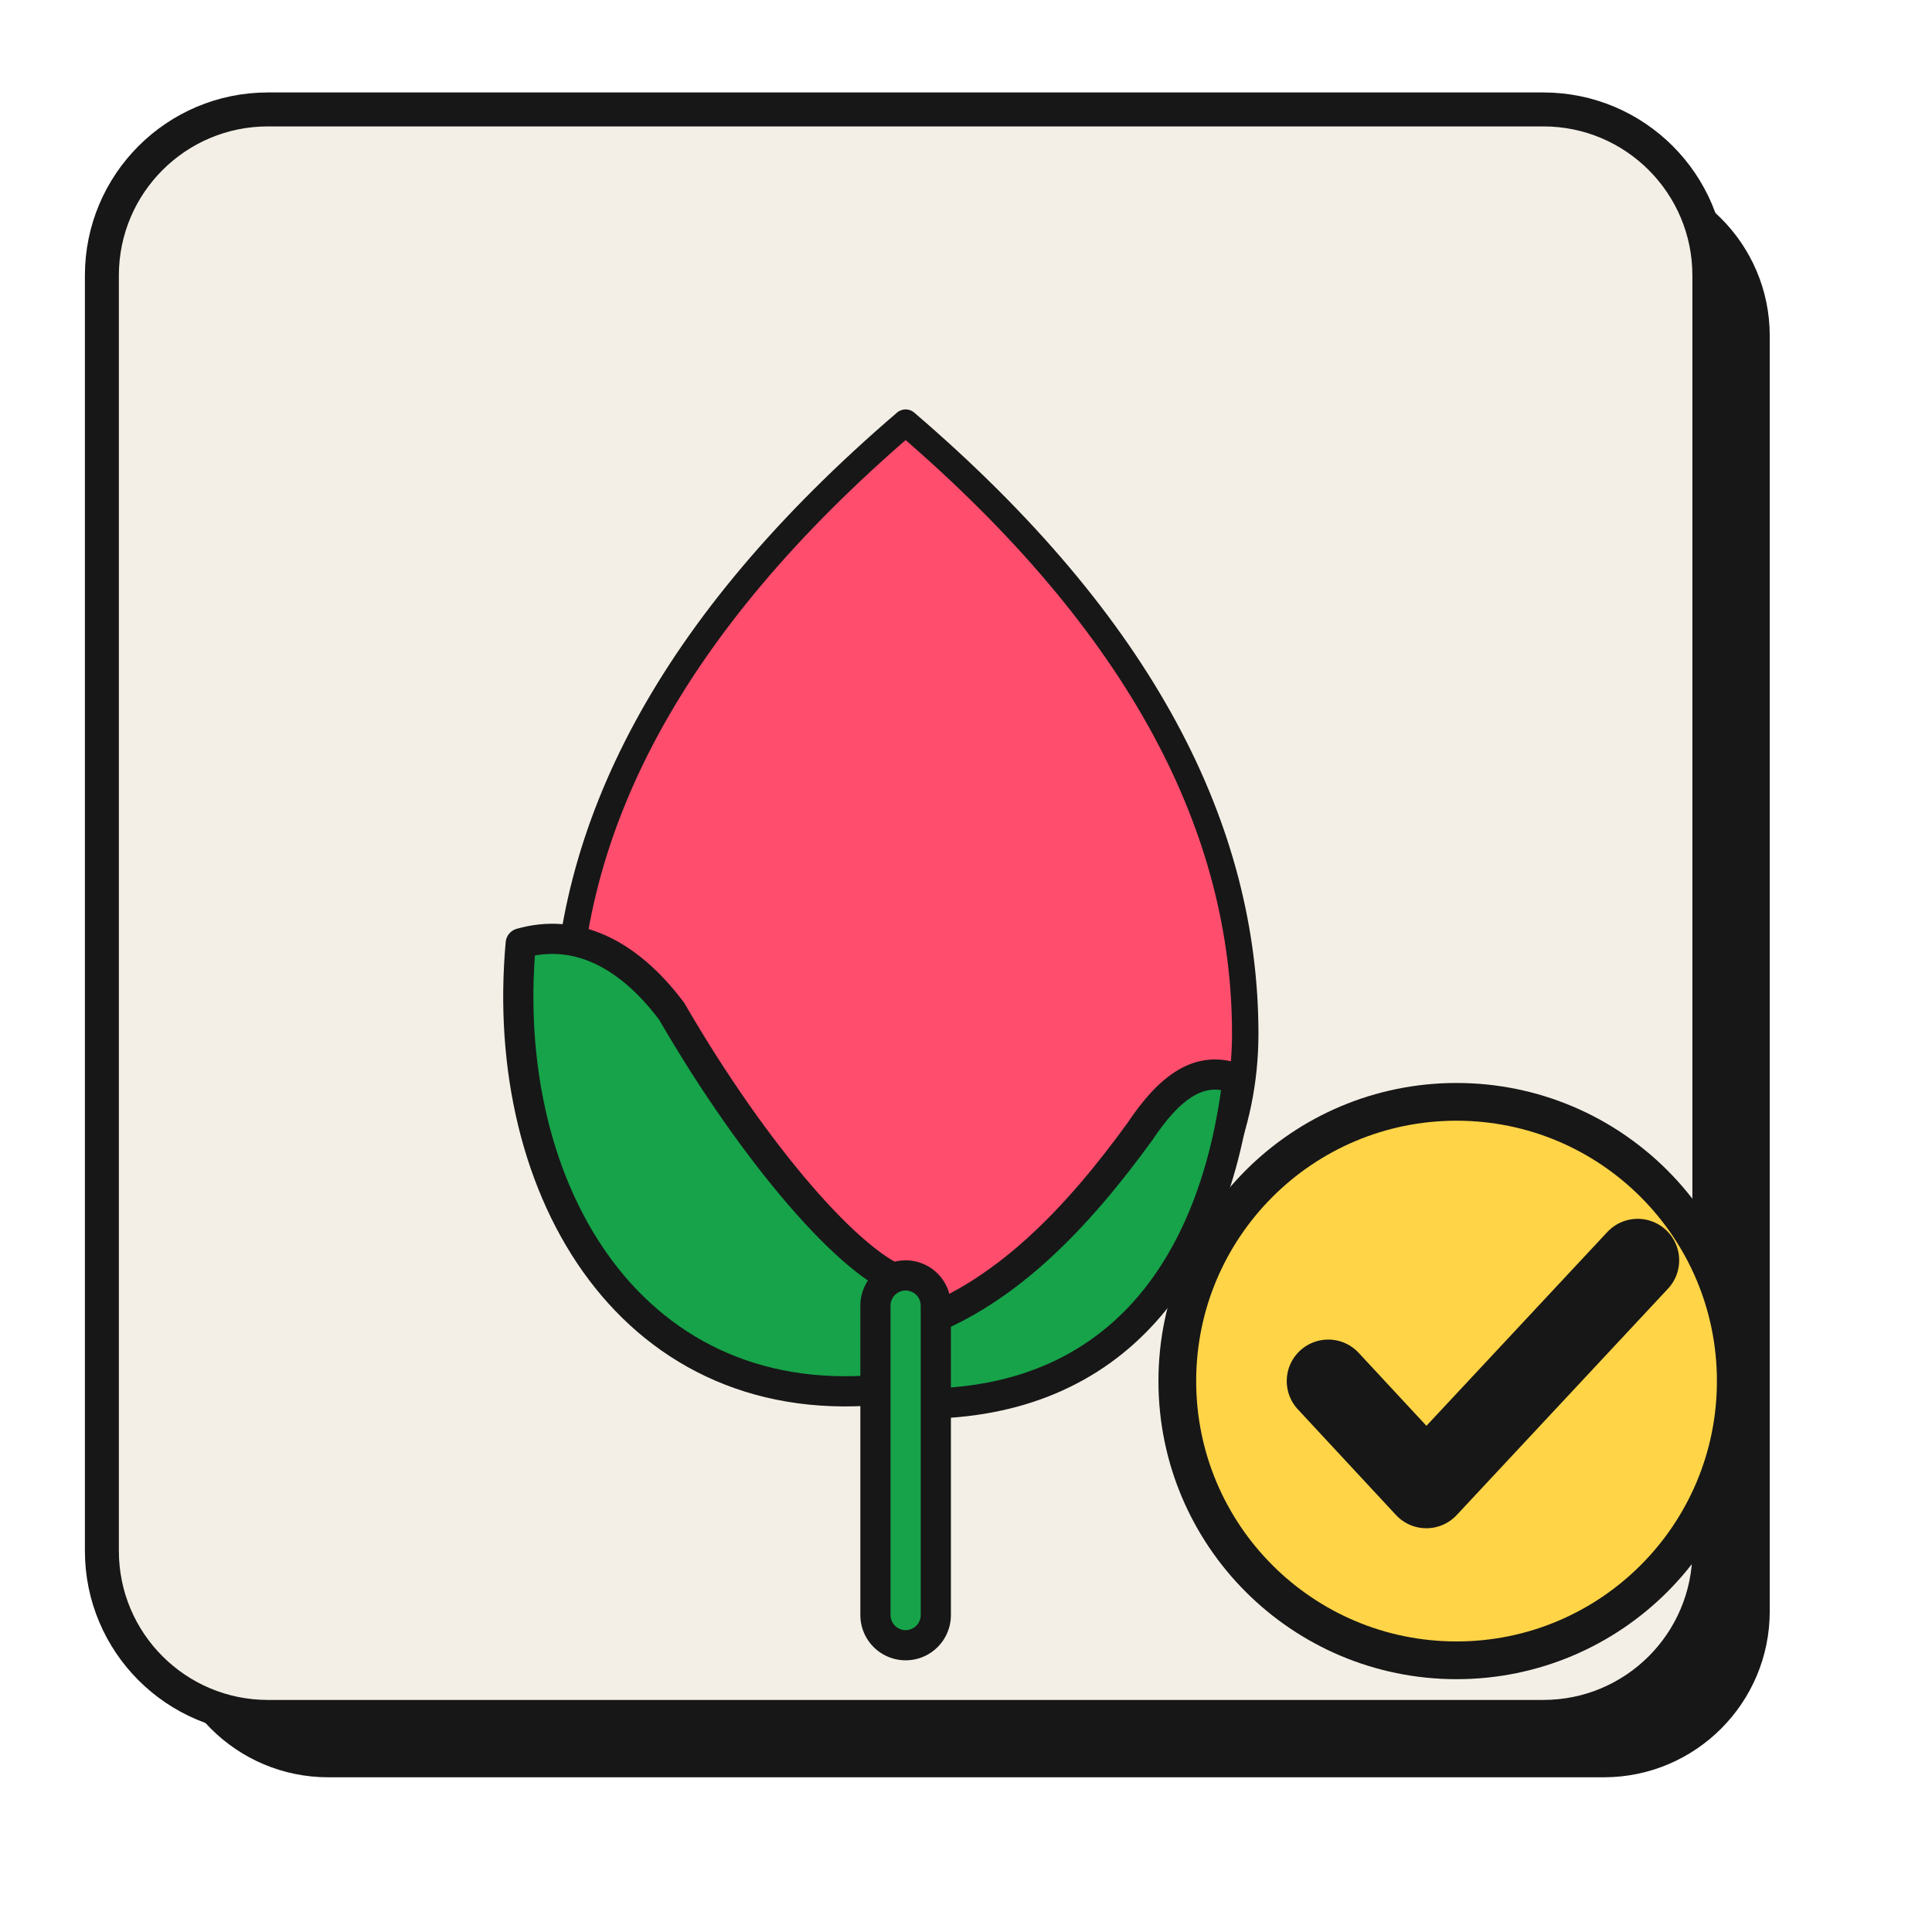
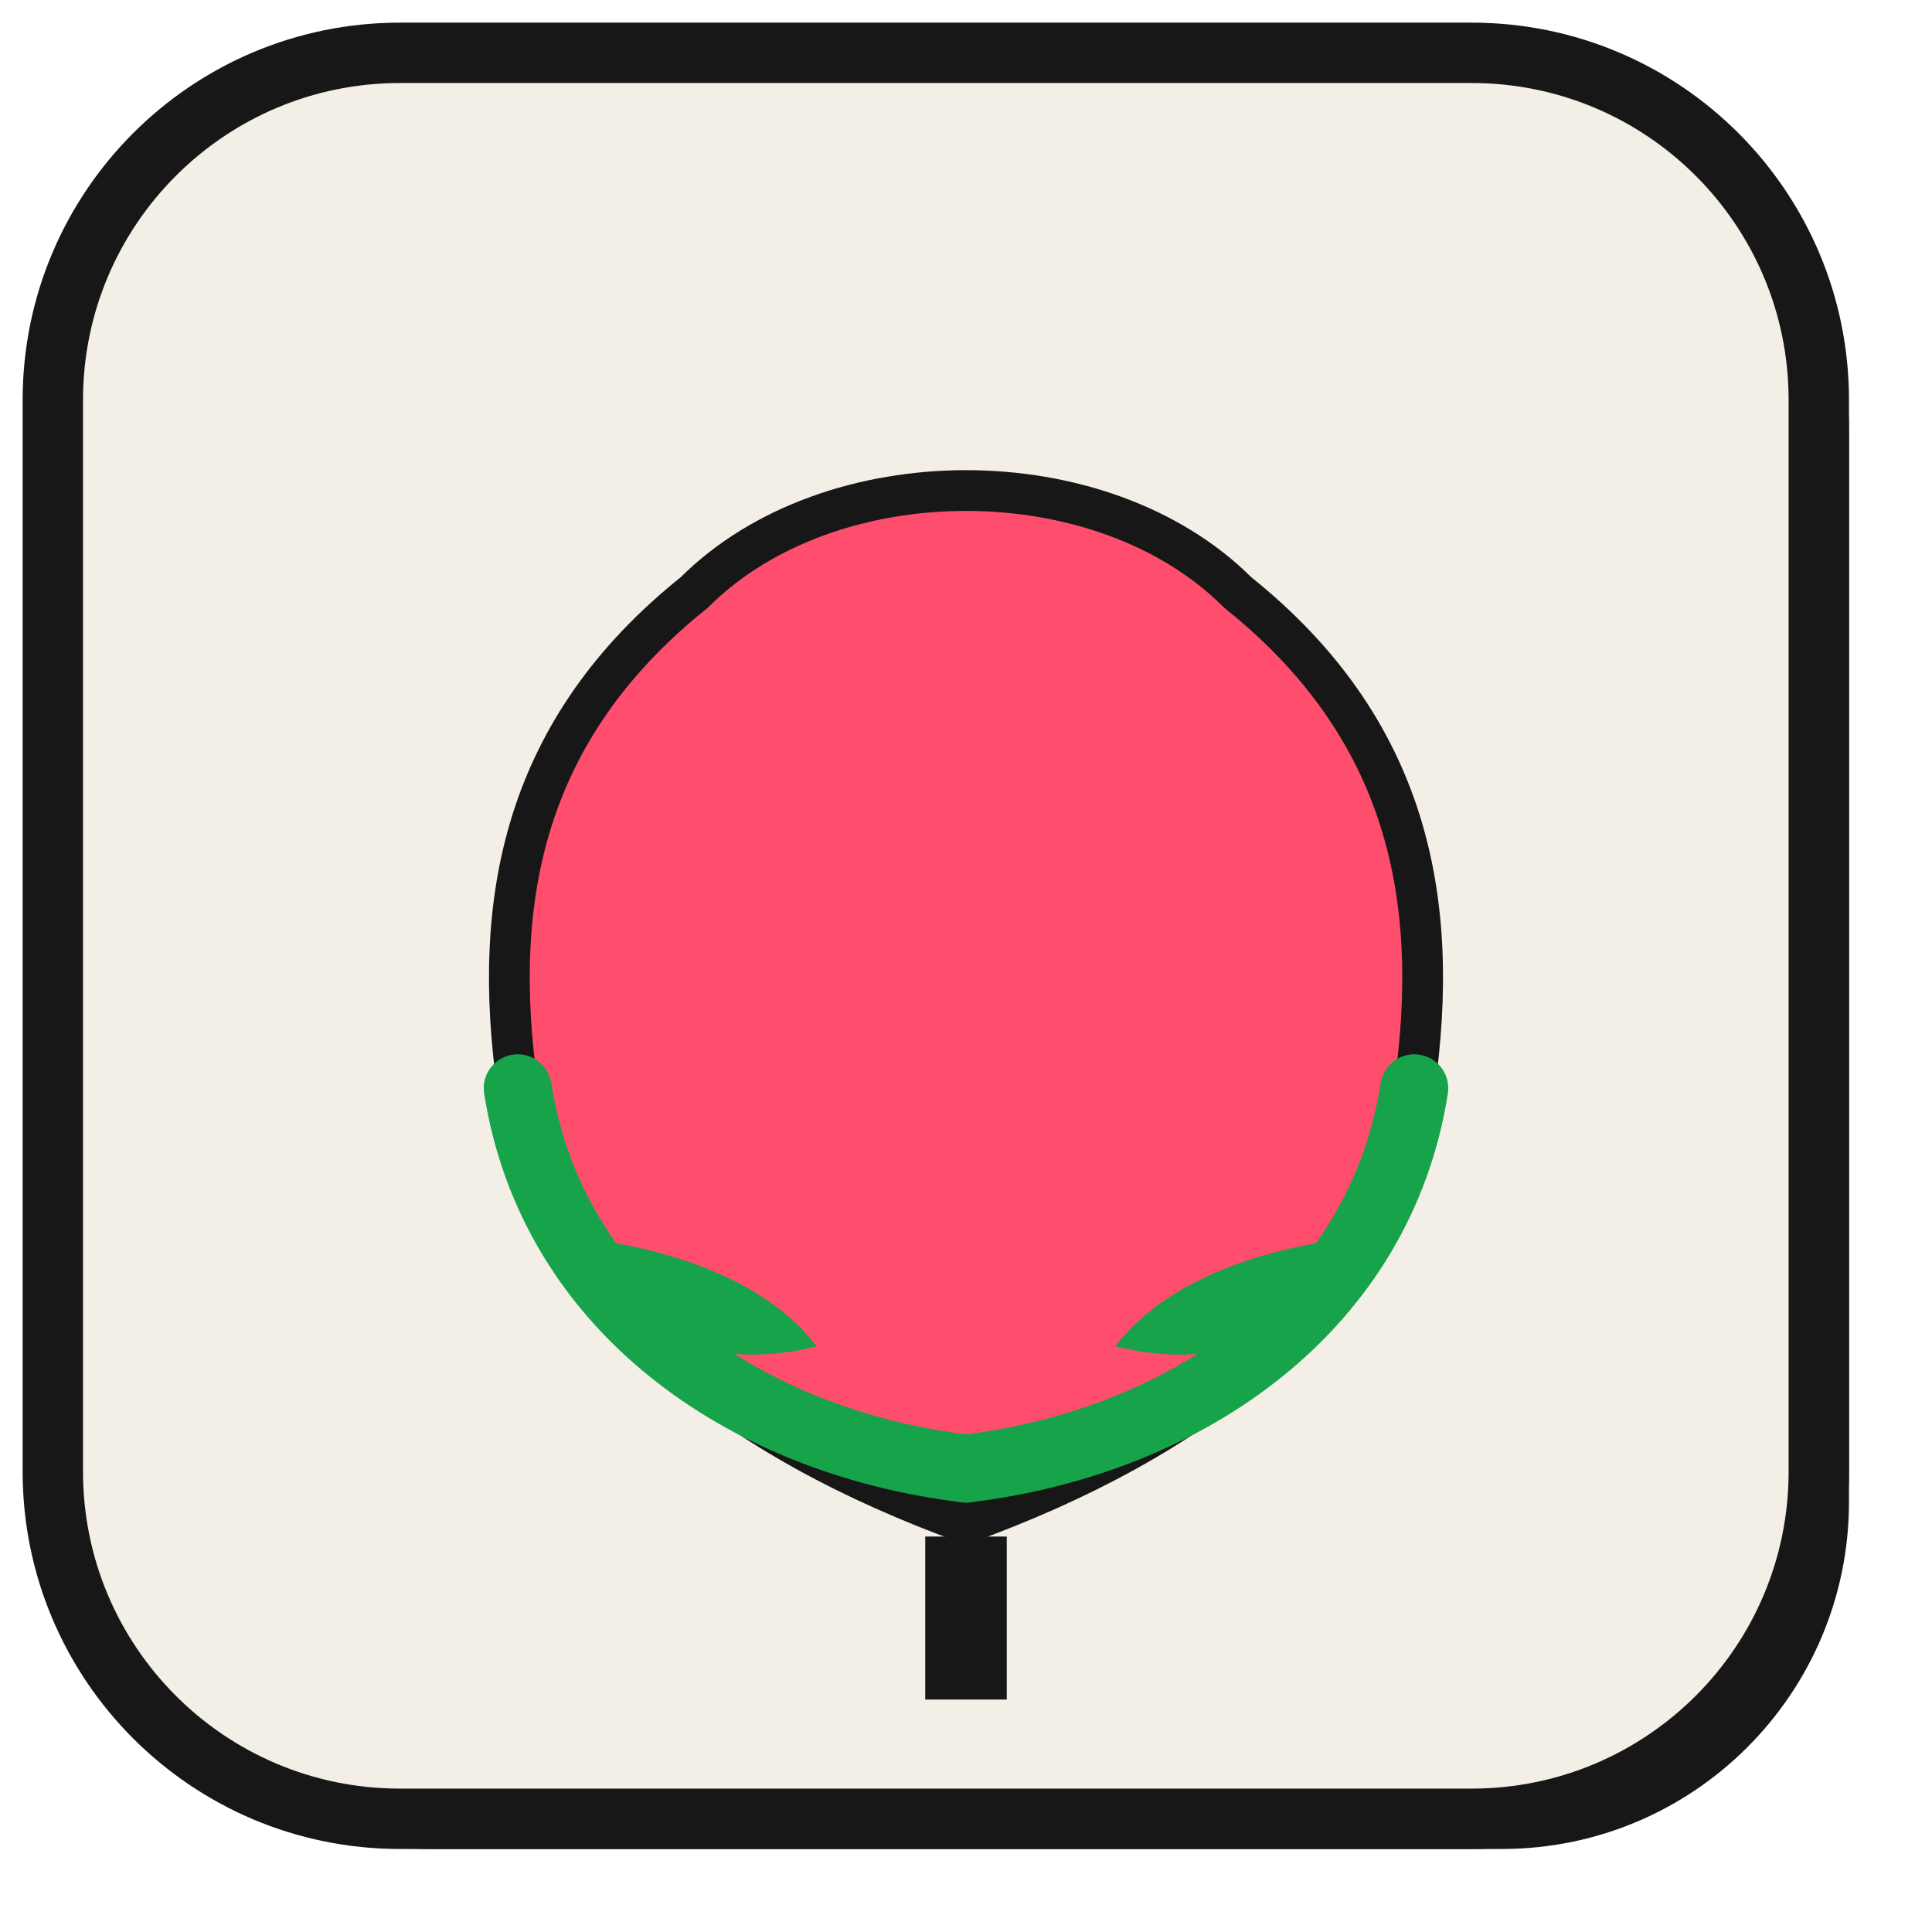
<svg xmlns="http://www.w3.org/2000/svg" width="512" height="512" viewBox="0 0 512 512">
-   <rect x="43" y="45" width="426" height="426" rx="44" fill="#171717" />
-   <rect x="27" y="29" width="426" height="426" rx="44" fill="#f3efe6" stroke="#171717" stroke-width="9" />
-   <g stroke="#171717" stroke-linecap="round" stroke-linejoin="round">
-     <path d="M12 3c-3.5 3-5 6-5 9a5 5 0 0 0 10 0c0-3-1.5-6-5-9Z" fill="#ff4d6d" stroke-width="7" vector-effect="non-scaling-stroke" transform="translate(24 58) scale(18)" />
-     <path d="M236 368 C 168 376 132 316 138 250 C 152 246 166 252 178 268 C 200 306 226 336 240 340 Z" fill="#16a34a" stroke-width="8" />
-     <path d="M244 372 C 296 372 322 336 328 286 C 318 282 310 288 302 300 C 286 322 266 344 240 352 Z" fill="#16a34a" stroke-width="8" />
-     <path d="M240 346 V 428" stroke="#171717" stroke-width="24" />
-     <path d="M240 346 V 428" stroke="#16a34a" stroke-width="8" />
+   <rect x="22" y="22" width="468" height="468" rx="92" fill="#171717" />
+   <rect x="14" y="14" width="468" height="468" rx="92" fill="#f3efe6" stroke="#171717" stroke-width="16" />
+   <g transform="translate(40 58) scale(18)">
+     <path d="M8 5.5 C 10 3.5 14 3.5 16 5.5 C 18.5 7.5 19 10 18.6 12.8 C 18.1 16 15.3 18 12 19.2 C 8.7 18 5.9 16 5.4 12.8 C 5 10 5.5 7.5 8 5.5 Z" fill="#ff4d6d" stroke="#171717" stroke-width="0.6" stroke-linejoin="round" />
+     <path d="M12 18.4 C 8.7 18 5.9 16 5.4 12.8" fill="none" stroke="#16a34a" stroke-width="1" stroke-linecap="round" />
+     <path d="M12 18.4 C 15.3 18 18.1 16 18.6 12.8" fill="none" stroke="#16a34a" stroke-width="1" stroke-linecap="round" />
+     <path d="M11.4 19.4 H 12.6 V 21.8 H 11.4 Z" fill="#171717" />
+     <path d="M9.8 16.6 C 8.2 17 6.8 16.4 6.3 15 C 8 15.2 9.2 15.8 9.8 16.6 Z" fill="#16a34a" />
+     <path d="M14.2 16.6 C 15.8 17 17.2 16.4 17.7 15 C 16 15.2 14.8 15.8 14.2 16.6 Z" fill="#16a34a" />
  </g>
-   <circle cx="386" cy="366" r="74" fill="#ffd447" stroke="#171717" stroke-width="10" />
-   <path d="M352 366 l 26 28 l 56 -60" fill="none" stroke="#171717" stroke-width="22" stroke-linecap="round" stroke-linejoin="round" />
</svg>
